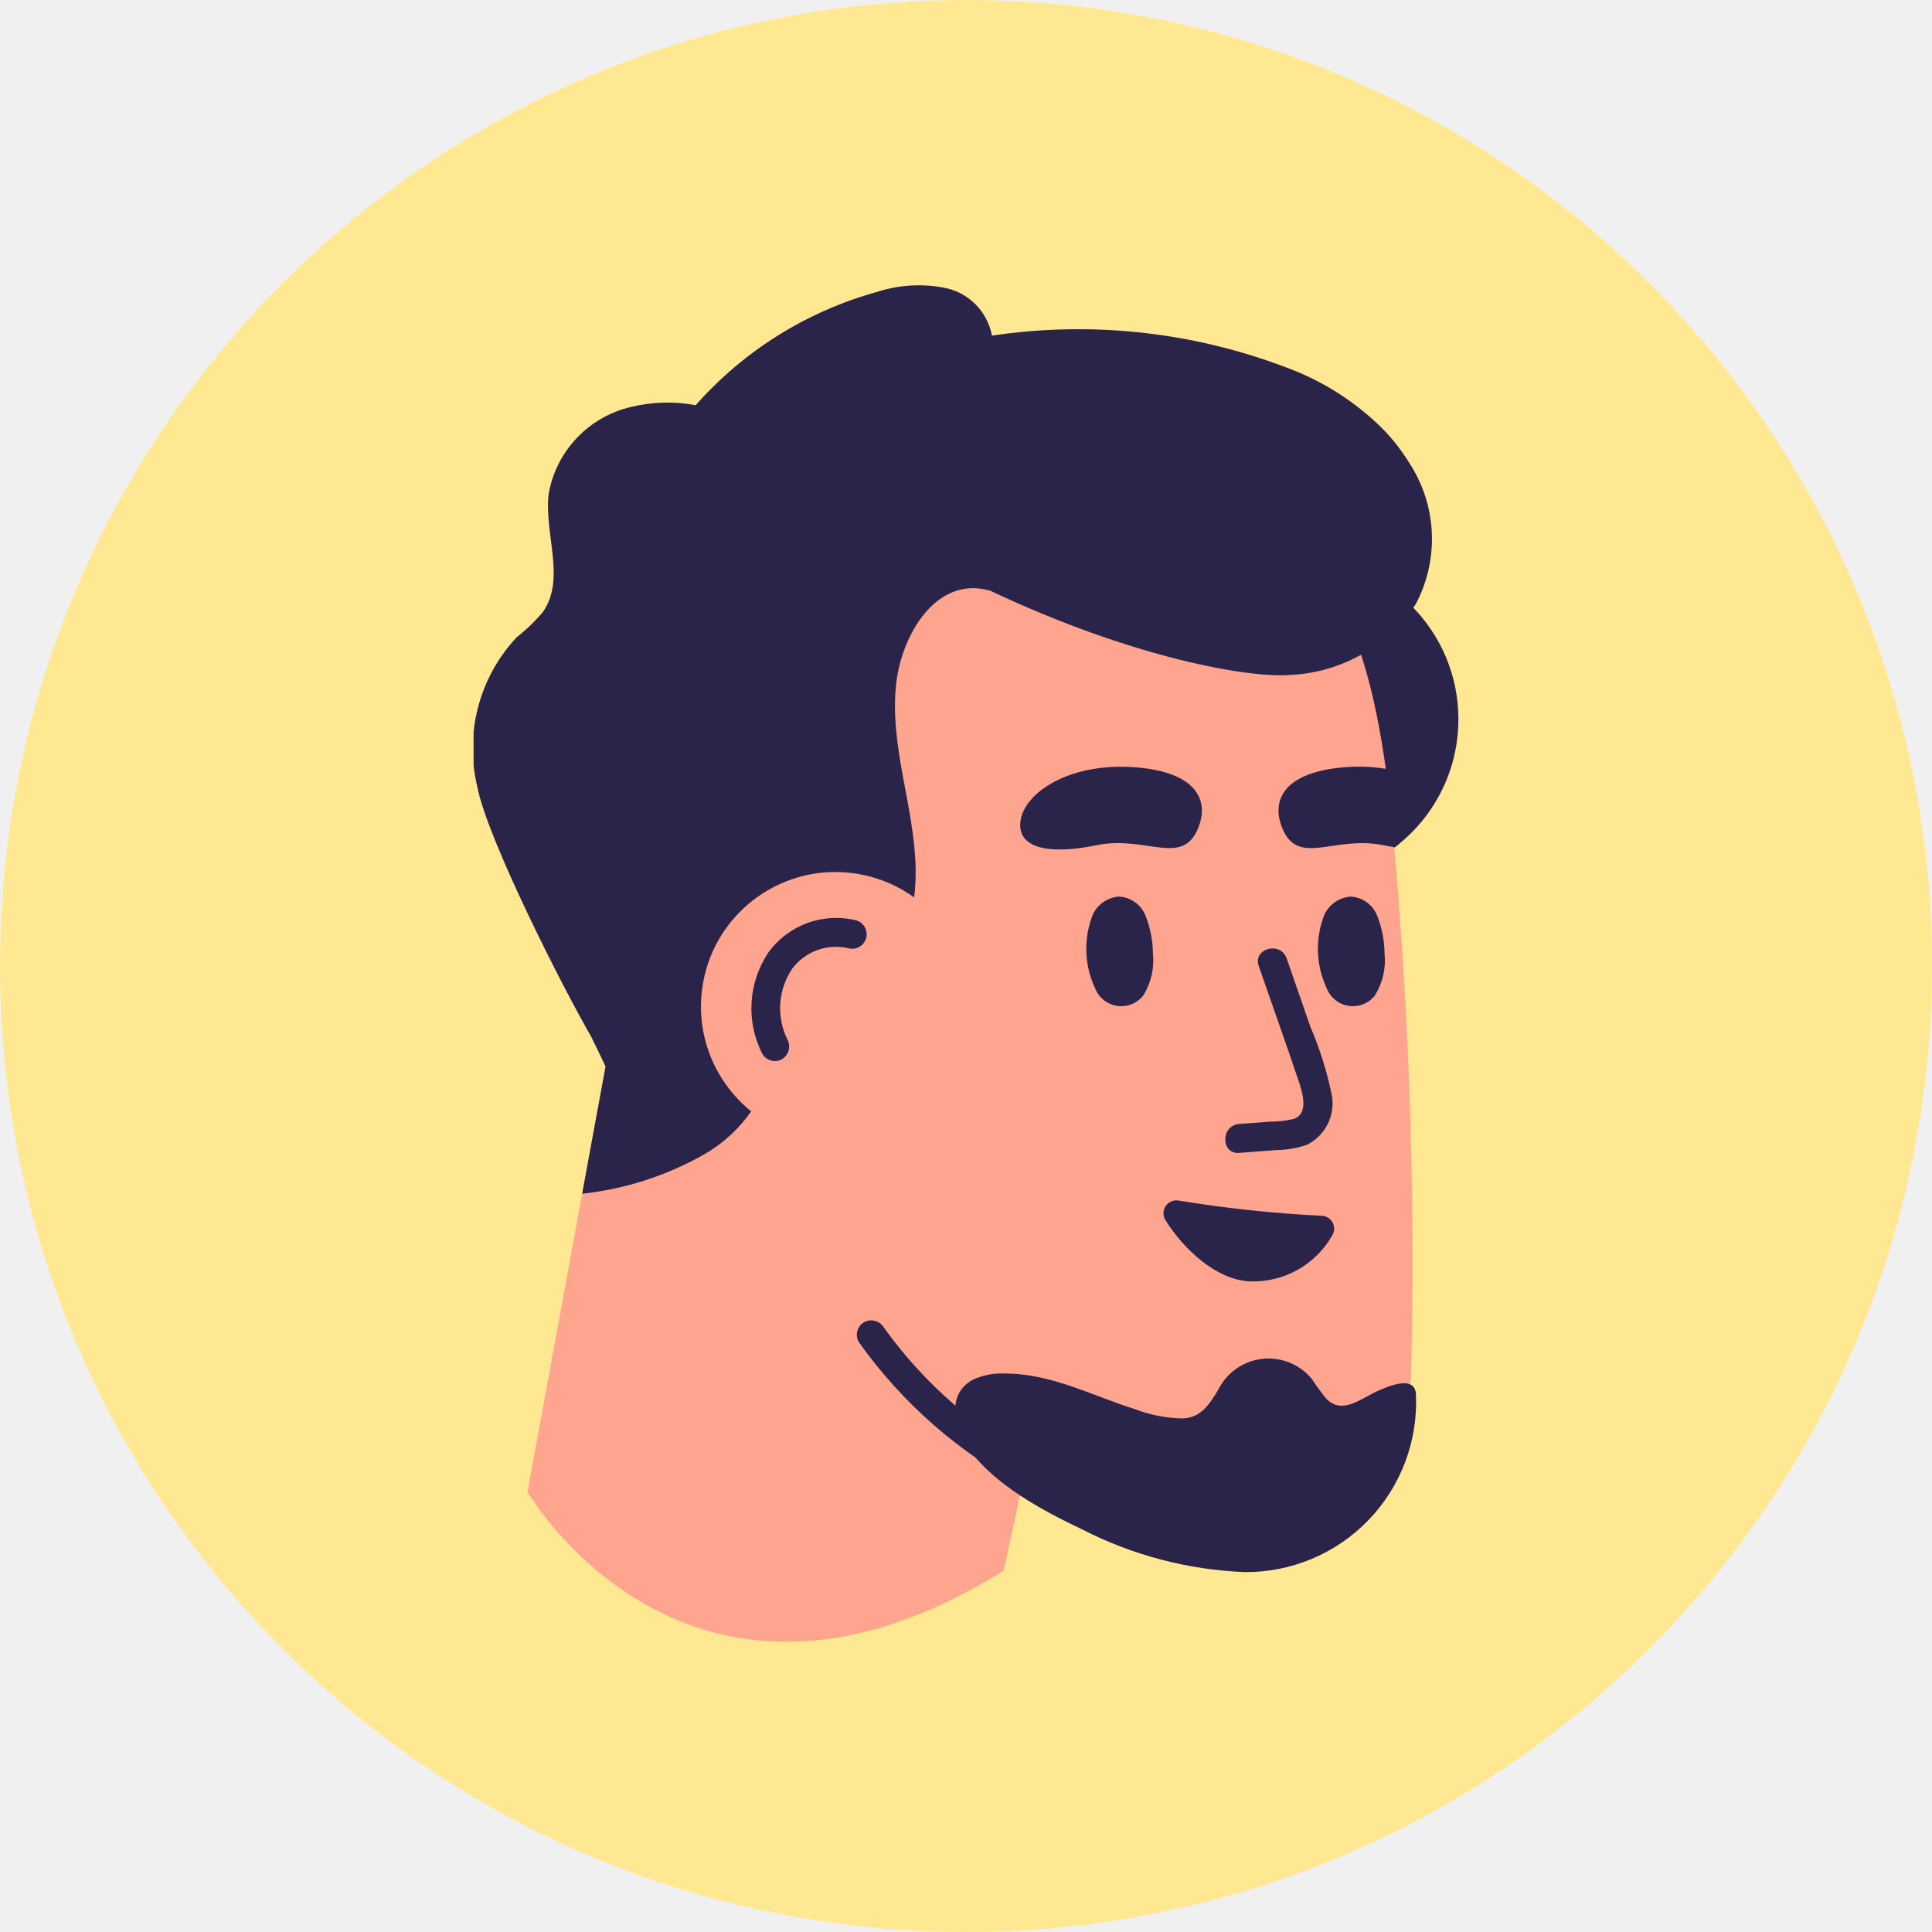
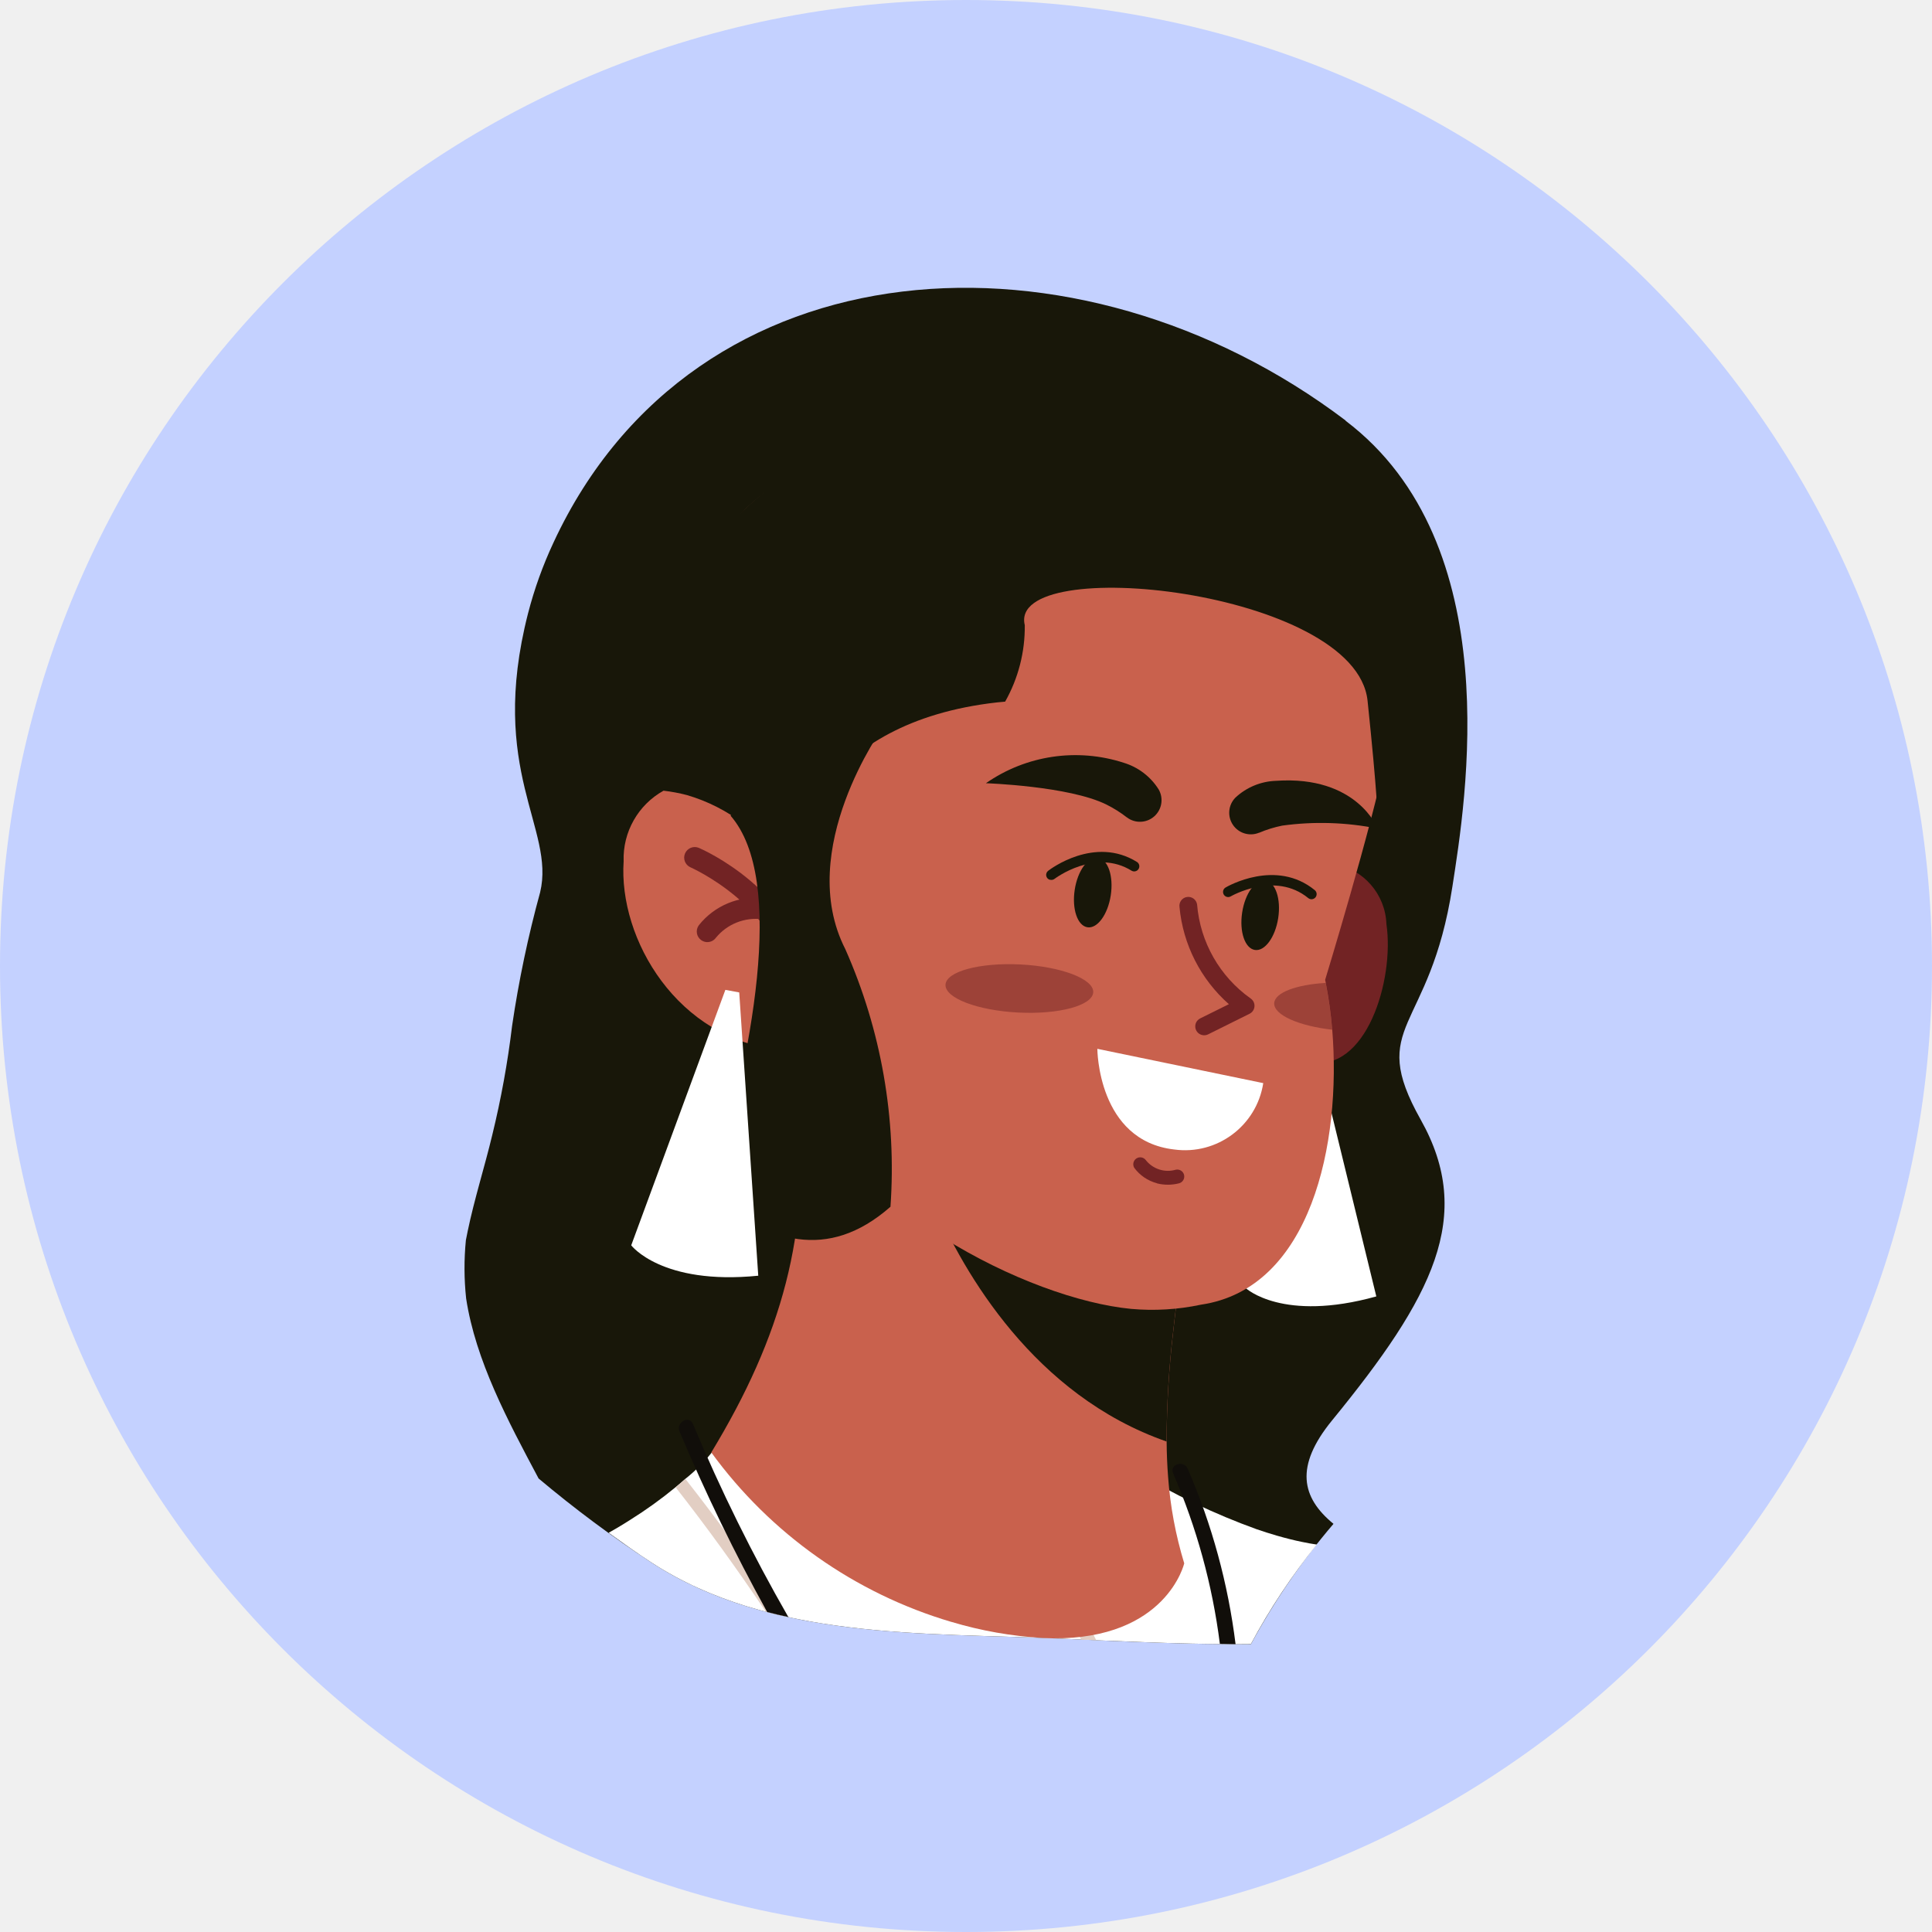
- <svg xmlns="http://www.w3.org/2000/svg" id="Grupo_995954" data-name="Grupo 995954" width="85" height="85" viewBox="0 0 85 85">
+ <svg xmlns="http://www.w3.org/2000/svg" id="Grupo_984262" data-name="Grupo 984262" width="85" height="85" viewBox="0 0 85 85">
  <defs>
    <clipPath id="clip-path">
-       <rect id="Rectángulo_339485" data-name="Rectángulo 339485" width="43.328" height="59.689" fill="none" />
+       <rect id="Rectángulo_38904" data-name="Rectángulo 38904" width="44.126" height="59.675" fill="none" />
+     </clipPath>
+     <clipPath id="clip-path-3">
+       <rect id="Rectángulo_38901" data-name="Rectángulo 38901" width="2.553" height="2.06" fill="none" />
+     </clipPath>
+     <clipPath id="clip-path-4">
+       <rect id="Rectángulo_38902" data-name="Rectángulo 38902" width="6.501" height="2.142" fill="none" />
    </clipPath>
  </defs>
  <g id="Grupo_159043" data-name="Grupo 159043" transform="translate(0 0)">
-     <circle id="Elipse_4780" data-name="Elipse 4780" cx="42.5" cy="42.5" r="42.5" transform="translate(0)" fill="#ffe891" />
+     <circle id="Elipse_4780" data-name="Elipse 4780" cx="42.5" cy="42.5" r="42.5" transform="translate(0 0)" fill="#c4d1ff" />
  </g>
-   <g id="Grupo_984356" data-name="Grupo 984356" transform="translate(20.836 12.543)">
-     <g id="Grupo_984356-2" data-name="Grupo 984356" transform="translate(0 0)" clip-path="url(#clip-path)">
-       <path id="Trazado_212199" data-name="Trazado 212199" d="M17.483,24.356l-4.05,22.082S20.468,58.592,34.388,49.9l2.9-13.463Z" transform="translate(-11.061 6.657)" fill="#ffa58f" />
-       <path id="Trazado_212200" data-name="Trazado 212200" d="M0,16.52A7.065,7.065,0,1,0,7.066,9.454,7.065,7.065,0,0,0,0,16.52" transform="translate(29.198 2.584)" fill="#2b244a" />
-       <path id="Trazado_212201" data-name="Trazado 212201" d="M1.972,15.427C4.081,3.307,13.507,1.035,24.53,4.44s13.547,8.352,14.532,18.179a206.718,206.718,0,0,1,.858,24.518c-.178,3.136-4.268,9.494-12.646,6.291A43.133,43.133,0,0,1,9.345,40.811c-2.72-3.249-9.48-13.263-7.372-25.383" transform="translate(1.325 0.821)" fill="#ffa58f" />
-       <path id="Trazado_212202" data-name="Trazado 212202" d="M21.631,43.146a20.936,20.936,0,0,1-7.343-6.42.641.641,0,0,1,.229-.871.649.649,0,0,1,.871.228,19.552,19.552,0,0,0,6.886,5.963c.727.379.083,1.48-.643,1.1" transform="translate(2.659 9.776)" fill="#2b244a" />
-       <path id="Trazado_212203" data-name="Trazado 212203" d="M2.2,38.051l.065-.036a2.974,2.974,0,0,1,1.37-.262c2.081,0,3.849.982,5.78,1.583a6.057,6.057,0,0,0,2.07.393c.795-.039,1.157-.618,1.546-1.253a2.467,2.467,0,0,1,4.123-.481,10.217,10.217,0,0,0,.637.87c.712.726,1.552-.037,2.274-.351.432-.188,1.609-.716,1.667.143a7.482,7.482,0,0,1-7.535,7.833,17.2,17.2,0,0,1-7.138-1.872C5.317,43.79,3.2,42.662,2.046,41.052c-.651-.907-.963-2.37.149-3" transform="translate(19.727 10.133)" fill="#2b244a" />
-       <path id="Trazado_212204" data-name="Trazado 212204" d="M1.864,19.29c.691,1.806,2.286.351,4.49.809.164.036.317.059.47.083.9-.457.863-2.783-.387-3.447a7.131,7.131,0,0,0-1.607-.083c-2.684.153-3.47,1.314-2.966,2.638" transform="translate(33.692 4.547)" fill="#2b244a" />
-       <path id="Trazado_212205" data-name="Trazado 212205" d="M16.714,19.287c-.686,1.807-2.291.354-4.495.809-2.026.416-3.379.153-3.355-.913.029-1.289,2-2.689,4.881-2.528,2.693.152,3.47,1.314,2.969,2.632" transform="translate(15.185 4.548)" fill="#2b244a" />
-       <path id="Trazado_212206" data-name="Trazado 212206" d="M10.855,21.882a1.406,1.406,0,0,1,1.118-.753,1.33,1.33,0,0,1,1.2.875,4.607,4.607,0,0,1,.312,1.616,2.932,2.932,0,0,1-.421,1.856,1.234,1.234,0,0,1-2.13-.33,4.077,4.077,0,0,1-.078-3.265" transform="translate(16.403 5.774)" fill="#2b244a" />
-       <path id="Trazado_212207" data-name="Trazado 212207" d="M2.851,21.882a1.406,1.406,0,0,1,1.118-.753,1.33,1.33,0,0,1,1.2.875A4.608,4.608,0,0,1,5.48,23.62a2.933,2.933,0,0,1-.421,1.856,1.234,1.234,0,0,1-2.13-.33,4.077,4.077,0,0,1-.078-3.265" transform="translate(34.598 5.774)" fill="#2b244a" />
-       <path id="Trazado_212208" data-name="Trazado 212208" d="M6.065,33.041C4.879,31,1.508,24.383,1.065,22.06A7.165,7.165,0,0,1,2.8,15.495a7.73,7.73,0,0,0,1.155-1.115c1.015-1.444.053-3.428.25-5.18A4.775,4.775,0,0,1,7.823,5.363a6.731,6.731,0,0,1,2.852-.078,16.52,16.52,0,0,1,8-4.99A5.913,5.913,0,0,1,21.711.137a2.641,2.641,0,0,1,2,2.086A25.742,25.742,0,0,1,37.111,3.8a11.734,11.734,0,0,1,3.8,2.533A8.365,8.365,0,0,1,42.04,7.775a6.113,6.113,0,0,1,.315,6.263,7.019,7.019,0,0,1-5.461,3.111c-1.862.169-7.045-.765-13.25-3.7-2.387-.705-3.915,1.969-4.146,4.082-.306,2.755.809,5.417.856,8.161.034,2.216-.68,4.56-2.967,5.334a5.159,5.159,0,0,1-2.7.129c-.2,2.8-1.008,5.545-3.6,7.069a13.891,13.891,0,0,1-5.406,1.752L6.71,34.382c-.222-.493-.646-1.341-.646-1.341" transform="translate(-0.905 0)" fill="#2b244a" />
-       <path id="Trazado_212209" data-name="Trazado 212209" d="M16.962,25.2a5.917,5.917,0,1,0,6.829-4.836A5.917,5.917,0,0,0,16.962,25.2" transform="translate(-6.874 5.543)" fill="#ffa58f" />
-       <path id="Trazado_212210" data-name="Trazado 212210" d="M11.721,33.156a.567.567,0,0,0-.471-.853,55.244,55.244,0,0,1-6.293-.67.571.571,0,0,0-.57.882c.857,1.343,2.247,2.589,3.68,2.674a4,4,0,0,0,3.654-2.033" transform="translate(26.062 8.643)" fill="#2b244a" />
-       <path id="Trazado_212211" data-name="Trazado 212211" d="M7.061,23.356q.521,1.5,1.044,3.008a15.46,15.46,0,0,1,.938,2.985,2.029,2.029,0,0,1-1.108,2.218,4.309,4.309,0,0,1-1.348.225l-1.615.124c-.817.062-.814-1.211,0-1.273l1.322-.1a4.786,4.786,0,0,0,1.062-.116c.7-.223.4-1.173.233-1.671-.568-1.692-1.171-3.374-1.756-5.06-.27-.775.96-1.109,1.227-.339" transform="translate(28.71 6.264)" fill="#2b244a" />
-       <path id="Trazado_212212" data-name="Trazado 212212" d="M24.728,23.209a2.4,2.4,0,0,0-2.493.894,3.109,3.109,0,0,0-.215,3.106.655.655,0,0,1-.228.871.642.642,0,0,1-.871-.228,4.409,4.409,0,0,1,.256-4.448,3.675,3.675,0,0,1,3.89-1.422.637.637,0,0,1-.339,1.227" transform="translate(-8.217 5.973)" fill="#2b244a" />
+   <g id="Grupo_162305" data-name="Grupo 162305" transform="translate(20.437 12.662)">
+     <g id="Grupo_162304" data-name="Grupo 162304" transform="translate(0)" clip-path="url(#clip-path)">
+       <g id="Grupo_162303" data-name="Grupo 162303" transform="translate(0 0)">
+         <g id="Grupo_162302" data-name="Grupo 162302" clip-path="url(#clip-path)">
+           <path id="Trazado_143571" data-name="Trazado 143571" d="M38.767,5.84C27.009-3.065,10.136-2.175,3.918,11.2a17.976,17.976,0,0,0-1.125,3.13C1.019,21.267,4,23.787,3.327,26.594a49.382,49.382,0,0,0-1.234,5.877,40.469,40.469,0,0,1-.872,4.8C.882,38.687.435,40.082.14,41.5c-.037.181-.063.313-.08.4a12.5,12.5,0,0,0,.011,2.565c.419,2.737,1.833,5.375,3.188,7.92A52.428,52.428,0,0,0,8.25,56.1C13.467,59.48,20.2,59.163,26.184,59.43c2.8.125,5.6.26,8.406.245l.007,0a30.612,30.612,0,0,1,3.634-5.294c-1.409-1.155-1.719-2.526-.061-4.553,4.44-5.43,6.283-8.985,3.9-13.226s.4-3.812,1.392-10.254c.58-3.752,2.466-15.075-4.7-20.5" transform="translate(0 0)" fill="#181709" />
+           <path id="Trazado_143572" data-name="Trazado 143572" d="M35.232,64.672a28.344,28.344,0,0,1,2.9-4.377q-.314-.045-.631-.112c-.373-.075-.746-.171-1.12-.278q-.447-.13-.89-.282a29.806,29.806,0,0,1-5.344-2.554l-6.209-.723-.71-.083L12.317,54.992a7.249,7.249,0,0,1-1.968,2.413c-.135.12-.278.245-.43.368a18.926,18.926,0,0,1-2,1.439c-.205.131-.417.263-.643.393-.1.056-.2.115-.3.172.633.455,1.266.908,1.907,1.324,5.217,3.382,11.949,3.064,17.933,3.332,2.583.115,5.164.239,7.749.245.222,0,.443,0,.664-.005" transform="translate(-0.635 -5.003)" fill="#fff" />
+           <path id="Trazado_143573" data-name="Trazado 143573" d="M15,63.684c-1.374-2.067-2.819-4.086-4.354-6.036-.135.12-.278.244-.43.368,1.391,1.772,2.706,3.6,3.964,5.469.271.072.545.137.82.2" transform="translate(-0.929 -5.244)" fill="#e2cec3" />
+           <path id="Trazado_143574" data-name="Trazado 143574" d="M24.942,57.219a.282.282,0,0,0,0-.564.282.282,0,0,0,0,.564" transform="translate(-2.244 -5.154)" fill="#e2cec3" />
+           <path id="Trazado_143575" data-name="Trazado 143575" d="M25.22,57c1.493,2.478,2.868,5.021,4.168,7.6l.665.027q-2.085-4.162-4.49-8.153l-.71-.083c.049.081.1.163.146.244.075.12.148.243.22.363" transform="translate(-2.261 -5.13)" fill="#e2cec3" />
+           <path id="Trazado_143576" data-name="Trazado 143576" d="M39.974,35.459,37.821,47.242s1.612,1.508,5.735.359L40.594,35.466Z" transform="translate(-3.441 -3.226)" fill="#fff" />
+           <path id="Trazado_143577" data-name="Trazado 143577" d="M41.891,27.884a2.792,2.792,0,0,1,2.3,2.647c.362,2.47-.9,6.584-3.393,6.069s1.1-8.716,1.1-8.716" transform="translate(-3.631 -2.537)" fill="#722324" />
+           <line id="Línea_387" data-name="Línea 387" y2="0.002" transform="translate(31.344 44.487)" fill="#c9614d" />
+           <path id="Trazado_143578" data-name="Trazado 143578" d="M22.507,62.139a17.4,17.4,0,0,0,4.012.707l.445.017c5.015.043,5.787-3.3,5.787-3.3a17.346,17.346,0,0,1-.71-3.808c-.039-.5-.06-1.017-.064-1.55a41.889,41.889,0,0,1,.294-4.878c.045-.43.1-.876.155-1.336l.006-.055c-6.35-1.541-11.538-4.39-15.073-9.1l-.951-.574-.641-.389-.12.37.115,1.183c.558,5.559-.72,10.154-3.818,15.258a20.115,20.115,0,0,0,10.564,7.457" transform="translate(-1.087 -3.445)" fill="#c9614d" />
+           <path id="Trazado_143579" data-name="Trazado 143579" d="M14.255,63.243c.309.081.622.153.935.221a76.28,76.28,0,0,1-4.2-8.5c-.175-.4-.759-.054-.585.342a83.39,83.39,0,0,0,3.852,7.935" transform="translate(-0.944 -4.984)" fill="#110e0a" />
+           <path id="Trazado_143580" data-name="Trazado 143580" d="M36.354,64.838c.229,0,.458.014.687.015a28.075,28.075,0,0,0-2.1-7.706c-.153-.4-.806-.228-.652.18a27.563,27.563,0,0,1,2.061,7.511" transform="translate(-3.118 -5.178)" fill="#110e0a" />
+           <path id="Trazado_143581" data-name="Trazado 143581" d="M22.716,44.334c1.326,3.043,4.413,8.427,10.239,10.458a42.1,42.1,0,0,1,.294-4.878c.046-.429.1-.876.155-1.335-.125.014-.255.024-.383.031-3.465.21-7.219-1.6-10.306-4.275" transform="translate(-2.067 -4.033)" fill="#181709" />
+           <path id="Trazado_143582" data-name="Trazado 143582" d="M7.7,25.857c-.237,3.445,2.389,7.863,6.887,8.3l.024,0h0l.095.01c.06.2.131.4.205.608.03.088.065.178.1.266a.059.059,0,0,0,.011.025c2.4,6.045,10.506,10.06,15.007,10.492a10.34,10.34,0,0,0,3.067-.185c4.851-.71,6.19-7.108,5.779-12.1a18.954,18.954,0,0,0-.285-2.06l-.027-.133s2.076-6.8,2.658-9.783c1.125-5.79-1.817-11.953-14.543-14S10.336,12.993,9.146,17.148c-.2.692-.346,4.888.308,5.611a3.423,3.423,0,0,0-1.755,3.1" transform="translate(-0.699 -0.634)" fill="#c9614d" />
+           <path id="Trazado_143583" data-name="Trazado 143583" d="M39.22,30.336c-.129.843-.588,1.473-1.026,1.405s-.689-.8-.56-1.648.588-1.473,1.026-1.405.689.8.56,1.648" transform="translate(-3.421 -2.609)" fill="#181709" />
+           <path id="Trazado_143584" data-name="Trazado 143584" d="M36.845,29.371a.226.226,0,0,1-.025-.4c.09-.053,2.221-1.28,3.928.115a.226.226,0,0,1-.286.35c-1.464-1.2-3.393-.087-3.412-.076a.224.224,0,0,1-.2.013" transform="translate(-3.34 -2.585)" fill="#181709" />
+           <path id="Trazado_143585" data-name="Trazado 143585" d="M31.115,29.238c-.129.843-.588,1.473-1.026,1.405s-.689-.8-.56-1.648.589-1.473,1.027-1.405.688.8.559,1.648" transform="translate(-2.683 -2.509)" fill="#181709" />
+           <path id="Trazado_143586" data-name="Trazado 143586" d="M28.318,28.531a.225.225,0,0,1-.075-.4c.082-.064,2.04-1.551,3.91-.382a.226.226,0,0,1-.239.383c-1.606-1-3.377.343-3.394.356a.229.229,0,0,1-.2.038" transform="translate(-2.561 -2.484)" fill="#181709" />
+           <path id="Trazado_143587" data-name="Trazado 143587" d="M30.629,36.833s.006,4.044,3.383,4.429a3.487,3.487,0,0,0,3.916-2.92Z" transform="translate(-2.787 -3.351)" fill="#fff" />
+           <path id="Trazado_143588" data-name="Trazado 143588" d="M33.409,43.223a1.818,1.818,0,0,1-1-.679.306.306,0,0,1,.507-.341,1.237,1.237,0,0,0,1.317.425.306.306,0,0,1,.138.6,1.984,1.984,0,0,1-.964,0" transform="translate(-2.944 -3.827)" fill="#722324" />
+           <path id="Trazado_143589" data-name="Trazado 143589" d="M9.464,22.662a7.491,7.491,0,0,1,1.029.193A7.611,7.611,0,0,1,14.86,26.2c.181-1.17,1.434-6.54,9.276-7.422.112-.012.233-.024.358-.034a6.686,6.686,0,0,0,.864-3.364c-.781-3.187,14.565-1.569,15.081,3.323.215,2.05.331,3.385.393,4.252v0a8.424,8.424,0,0,1,.055,1.592s1.354,1.411,1.468-5.327a9.148,9.148,0,0,0-2.275-6.011C37.015,9.491,31.2,6.822,24.77,6,15.248,4.78,8.311,14.784,7.855,18.434s1.609,4.228,1.609,4.228" transform="translate(-0.709 -0.537)" fill="#181709" />
+           <g id="Grupo_162298" data-name="Grupo 162298" transform="translate(35.622 30.582)" opacity="0.5">
+             <g id="Grupo_162297" data-name="Grupo 162297" transform="translate(0)">
+               <g id="Grupo_162296" data-name="Grupo 162296" clip-path="url(#clip-path-3)">
+                 <path id="Trazado_143590" data-name="Trazado 143590" d="M39.188,34.534c-.025.513,1.071,1,2.553,1.168a19.013,19.013,0,0,0-.286-2.06c-1.294.075-2.243.425-2.266.892" transform="translate(-39.188 -33.642)" fill="#722324" />
+               </g>
+             </g>
+           </g>
+           <path id="Trazado_143591" data-name="Trazado 143591" d="M35.647,35.566a.4.4,0,0,0,.215-.038l1.825-.907a.391.391,0,0,0,.048-.672,5.632,5.632,0,0,1-2.357-4.136.391.391,0,0,0-.774.115A6.513,6.513,0,0,0,36.777,34.2l-1.263.626a.391.391,0,0,0,.133.739" transform="translate(-3.148 -2.682)" fill="#722324" />
+           <path id="Trazado_143592" data-name="Trazado 143592" d="M31.435,25.354a.95.95,0,0,0,1.4-1.229A2.76,2.76,0,0,0,31.3,22.953a6.892,6.892,0,0,0-6.065.9s3.657.122,5.3.937a5.389,5.389,0,0,1,.9.565" transform="translate(-2.296 -2.056)" fill="#181709" />
+           <path id="Trazado_143593" data-name="Trazado 143593" d="M38.321,26.143A.95.95,0,0,1,37.28,24.6a2.754,2.754,0,0,1,1.786-.74c3.573-.247,4.473,2.1,4.473,2.1a12.612,12.612,0,0,0-4.2-.129,5.262,5.262,0,0,0-1.017.315" transform="translate(-3.365 -2.169)" fill="#181709" />
+           <g id="Grupo_162301" data-name="Grupo 162301" transform="translate(21.161 29.757)" opacity="0.5">
+             <g id="Grupo_162300" data-name="Grupo 162300">
+               <g id="Grupo_162299" data-name="Grupo 162299" clip-path="url(#clip-path-4)">
+                 <path id="Trazado_143594" data-name="Trazado 143594" d="M29.778,33.971c-.029.585-1.509.984-3.3.893s-3.226-.638-3.2-1.223,1.509-.984,3.3-.893,3.226.638,3.2,1.223" transform="translate(-23.278 -32.735)" fill="#722324" />
+               </g>
+             </g>
+           </g>
+           <path id="Trazado_143595" data-name="Trazado 143595" d="M15.276,36.743l.024,0h0l.1.01c.058.2.129.4.2.608.032.088.065.178.1.266a.151.151,0,0,0,.012.025,4.151,4.151,0,0,0,1.787-.569,3.293,3.293,0,0,0,.986-.932.466.466,0,0,0-.764-.535,2.508,2.508,0,0,1-1.175.894,3.365,3.365,0,0,1-.829.2,4.01,4.01,0,0,1-.44.032" transform="translate(-1.39 -3.222)" fill="#722324" />
+           <path id="Trazado_143596" data-name="Trazado 143596" d="M15.463,33.325a.466.466,0,0,1-.355-.4c-.4-3.283-4.169-4.952-4.206-4.969a.466.466,0,0,1,.368-.856c.175.075,4.3,1.893,4.762,5.712a.465.465,0,0,1-.406.519.486.486,0,0,1-.163-.009" transform="translate(-0.966 -2.462)" fill="#722324" />
+           <path id="Trazado_143597" data-name="Trazado 143597" d="M11.6,31.461a.453.453,0,0,1-.163-.074.466.466,0,0,1-.11-.65,3.2,3.2,0,0,1,2.9-1.194.466.466,0,0,1-.1.926,2.265,2.265,0,0,0-2.041.808.466.466,0,0,1-.487.184" transform="translate(-1.023 -2.686)" fill="#722324" />
+           <path id="Trazado_143598" data-name="Trazado 143598" d="M11.889,41.958c2.539,1.875,5.131,2.864,7.933.406a23.826,23.826,0,0,0-1.986-11.332C15.6,26.654,19.5,21.256,19.5,21.256c-2.484,1.028-5.235,1-6.711,3.905,2.463,2.843.925,10.563-.9,16.8" transform="translate(-1.082 -1.934)" fill="#181709" />
+           <path id="Trazado_143599" data-name="Trazado 143599" d="M12.21,33.979,8.068,45.218S9.4,46.98,13.657,46.555l-.837-12.463Z" transform="translate(-0.734 -3.091)" fill="#fff" />
+         </g>
+       </g>
    </g>
  </g>
</svg>
